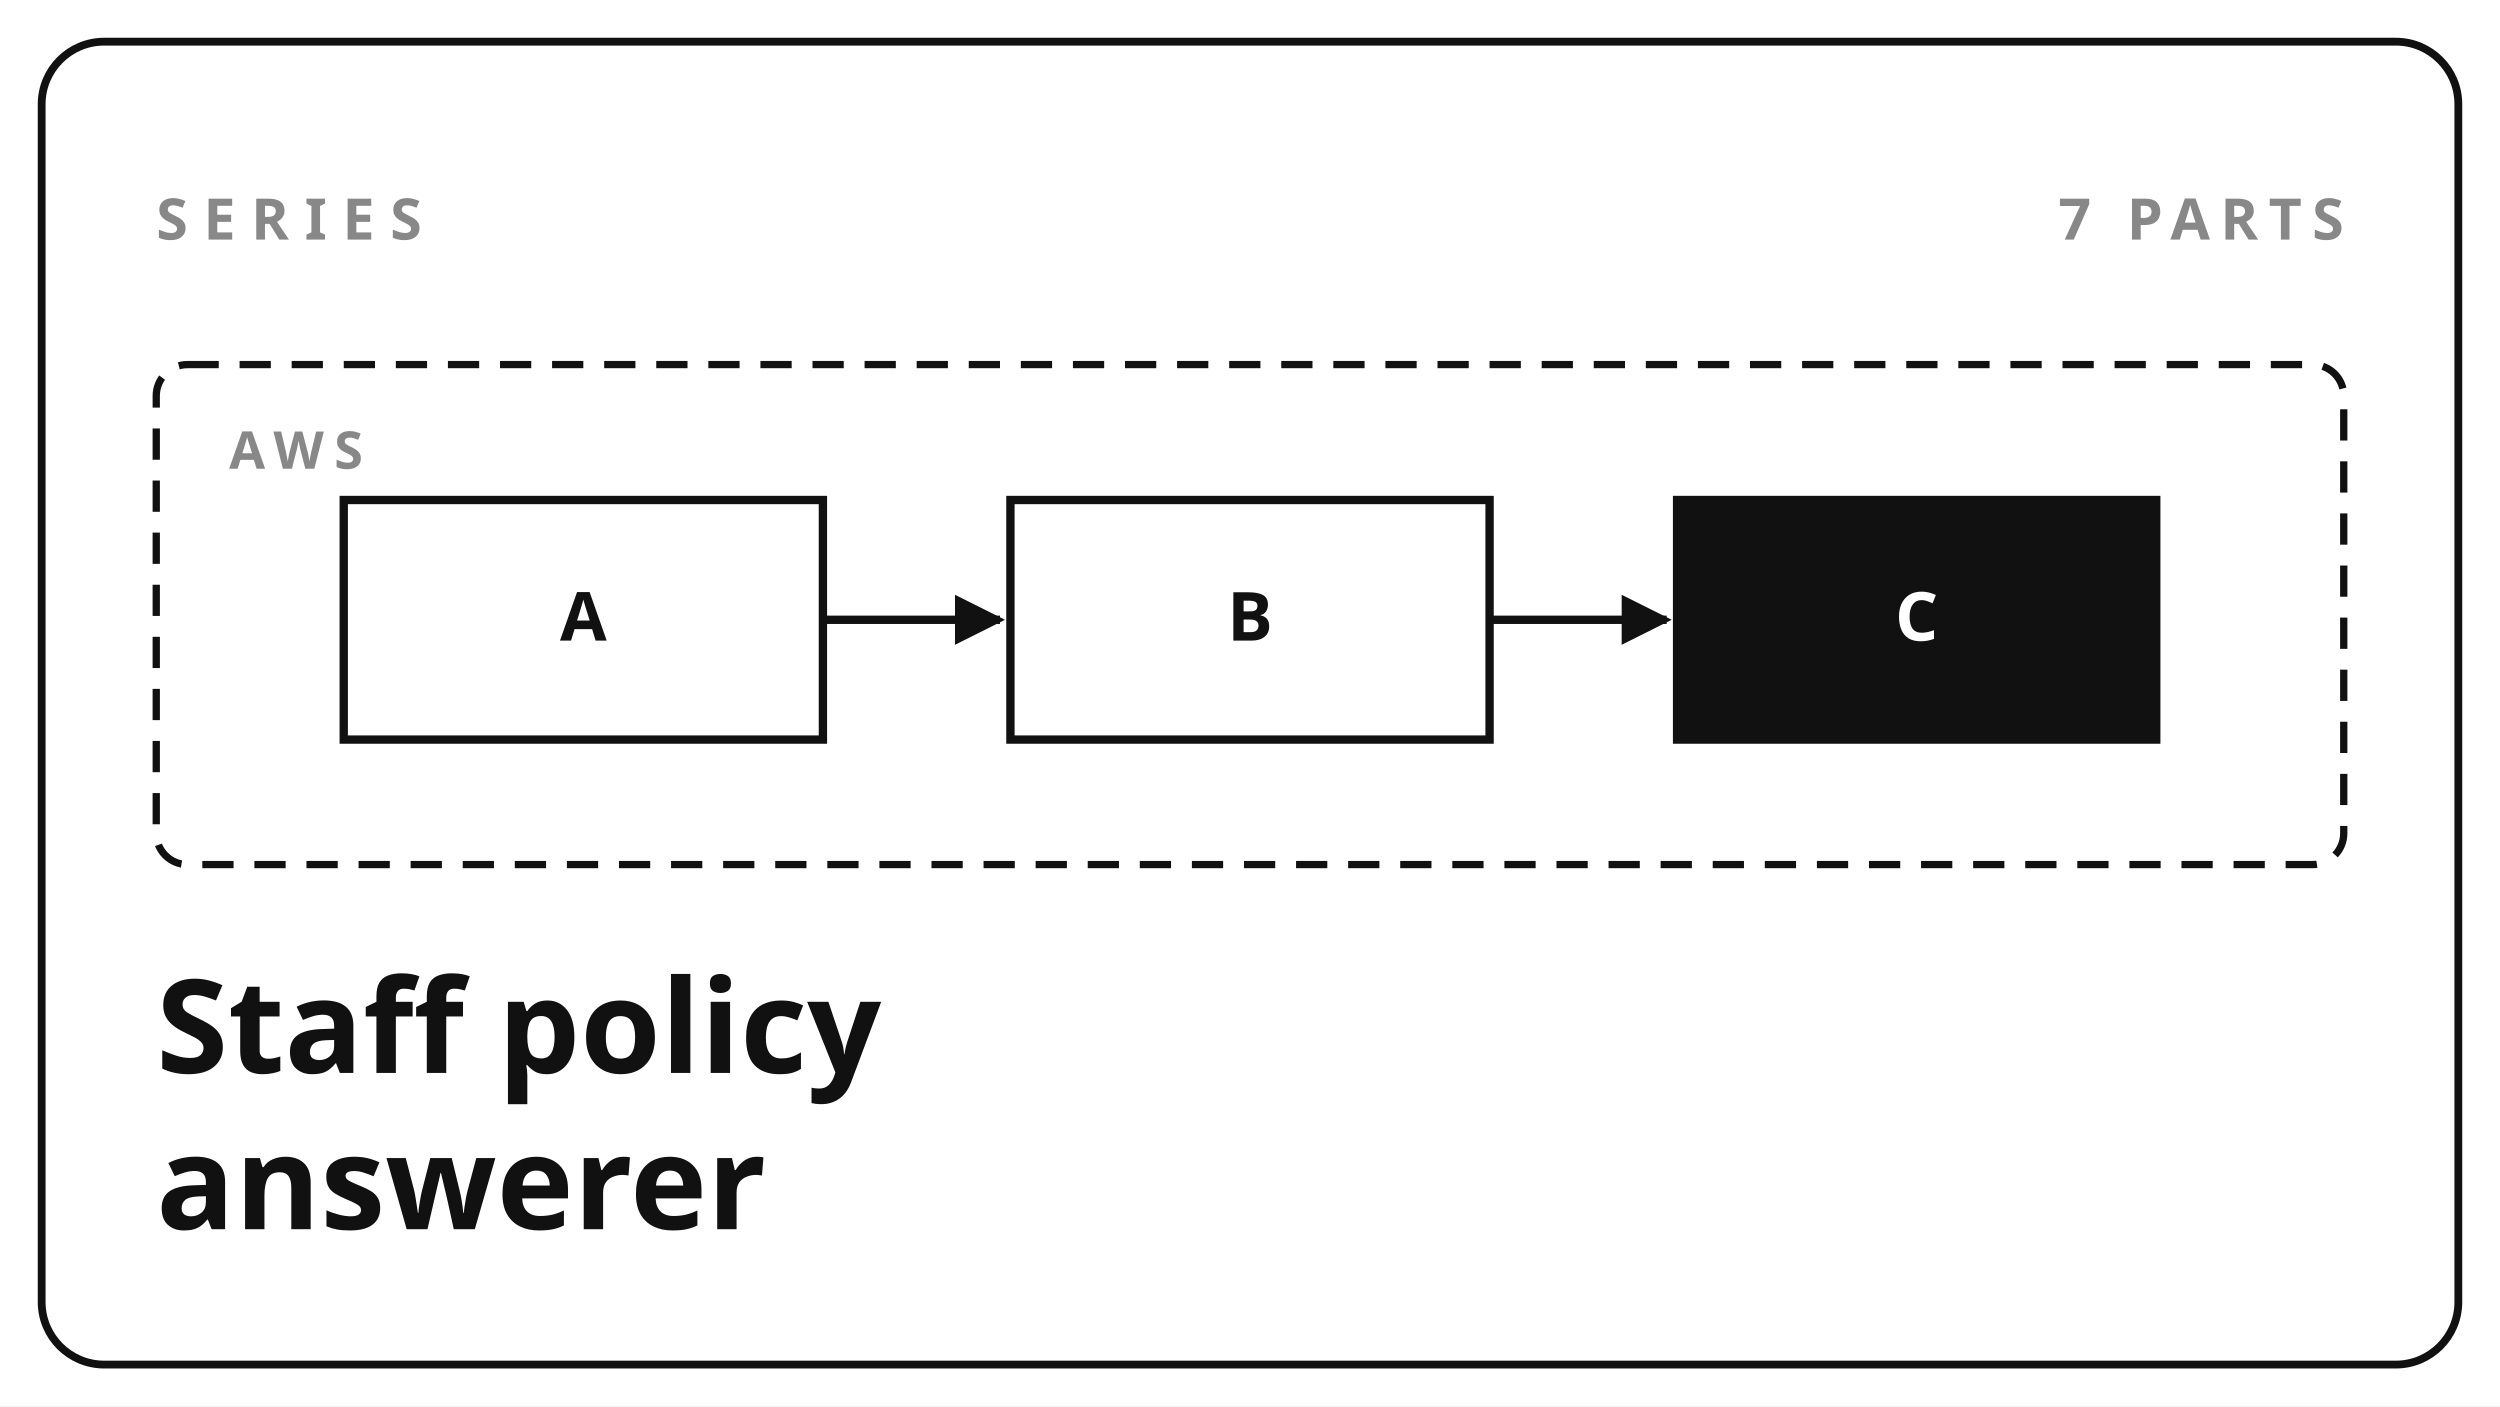
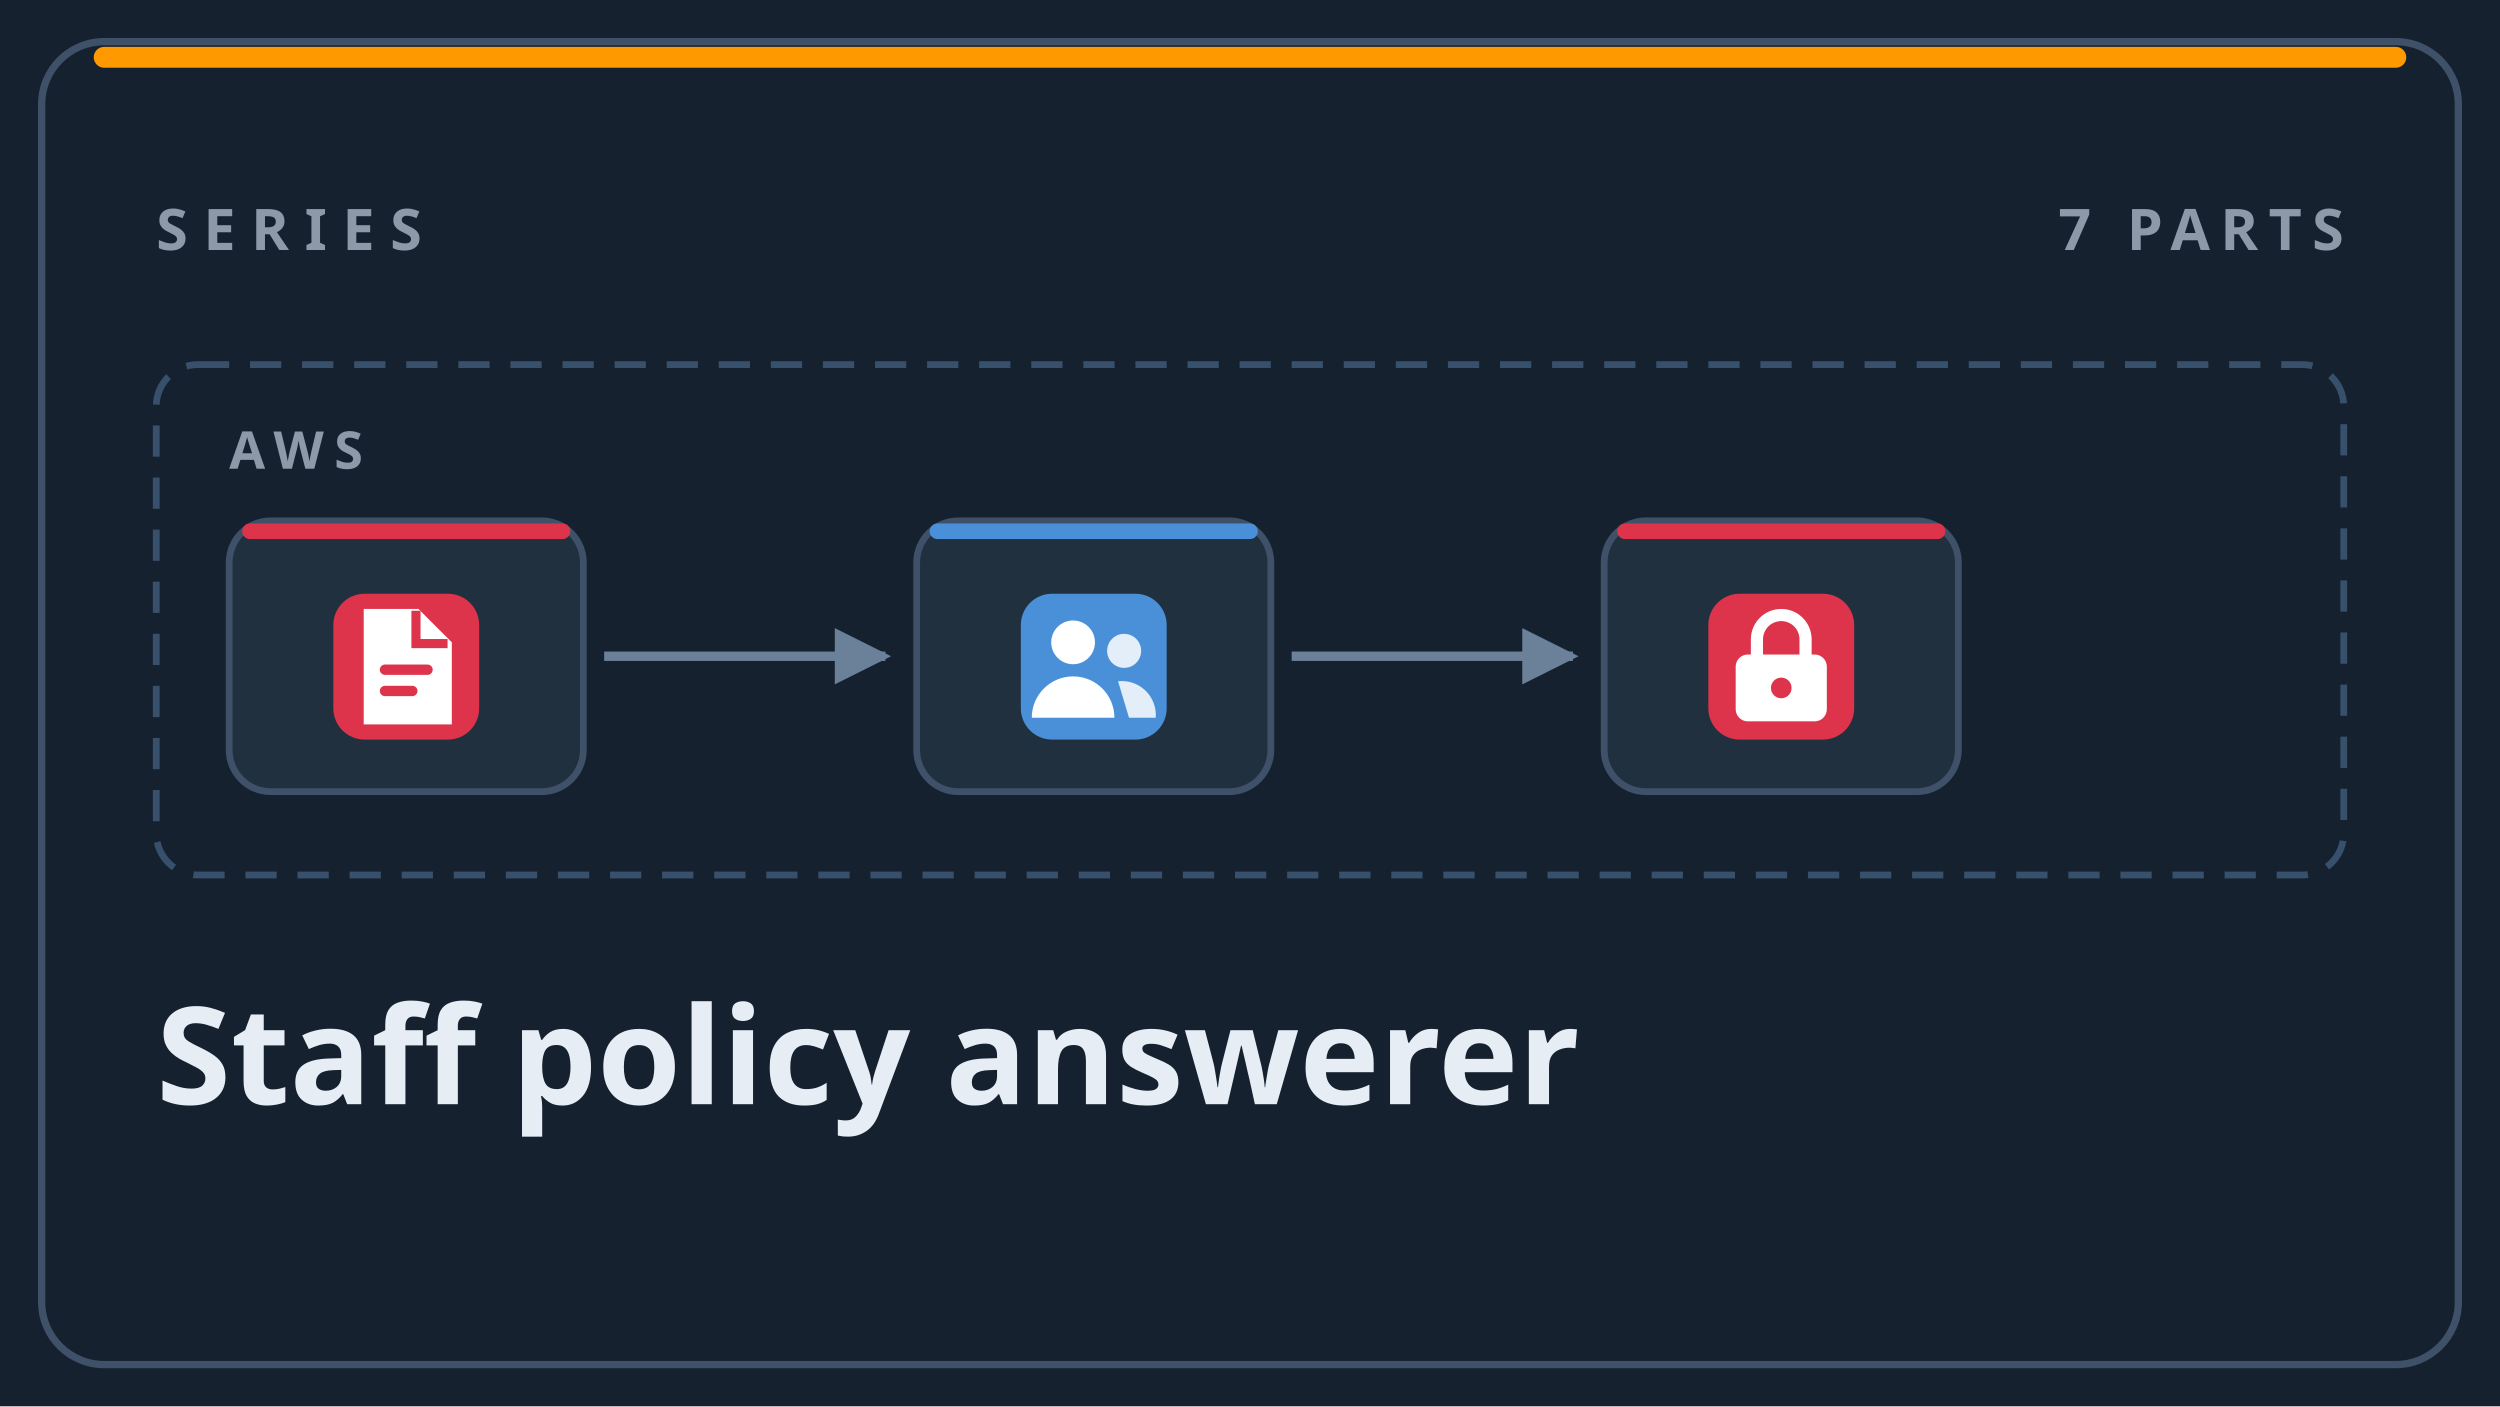
<svg xmlns="http://www.w3.org/2000/svg" viewBox="0 0 480 270" width="480" height="270" role="img" aria-label="Staff policy answerer — series thumbnail">
+   <rect width="480" height="270" fill="#16212f" />
+   <rect x="8" y="8" width="464" height="254" rx="12" fill="none" stroke="#3f5169" stroke-width="1.4" />
+   <line x1="20" y1="11" x2="460" y2="11" stroke="#ff9900" stroke-width="4" stroke-linecap="round" />
+   <text x="30" y="48" font-family="ui-sans-serif,system-ui,sans-serif" font-size="11" font-weight="700" letter-spacing="3" fill="#8d99a8">SERIES</text>
+   <text x="450" y="48" text-anchor="end" font-family="ui-sans-serif,system-ui,sans-serif" font-size="11" font-weight="700" letter-spacing="2" fill="#8d99a8">7 PARTS</text>
+   <rect x="30" y="70" width="420" height="98" rx="8" fill="none" stroke="#37506b" stroke-width="1.3" stroke-dasharray="6 4" />
+   <text x="44" y="90" font-family="ui-sans-serif,system-ui,sans-serif" font-size="10" font-weight="700" letter-spacing="2" fill="#8d99a8">AWS</text>
  <defs>
-     <marker id="ar" viewBox="0 0 10 10" refX="9" refY="5" markerWidth="6" markerHeight="6" orient="auto">
-       <path d="M0,0 L10,5 L0,10 z" fill="#111111" />
+     <marker id="tar" viewBox="0 0 10 10" refX="9" refY="5" markerWidth="6" markerHeight="6" orient="auto">
+       <path d="M0,0 L10,5 L0,10 z" fill="#6b8199" />
    </marker>
  </defs>
-   <rect x="0" y="0" width="480" height="270" fill="#ffffff" />
-   <rect x="8" y="8" width="464" height="254" rx="12" fill="none" stroke="#111111" stroke-width="1.5" />
-   <text x="30" y="46" font-family="ui-sans-serif,system-ui,sans-serif" font-size="11" font-weight="700" letter-spacing="3" fill="#888888">SERIES</text>
-   <text x="450" y="46" text-anchor="end" font-family="ui-sans-serif,system-ui,sans-serif" font-size="11" font-weight="700" letter-spacing="2" fill="#888888">7 PARTS</text>
-   <rect x="30" y="70" width="420" height="96" rx="6" fill="none" stroke="#111111" stroke-width="1.4" stroke-dasharray="6 4" />
-   <text x="44" y="90" font-family="ui-sans-serif,system-ui,sans-serif" font-size="10" font-weight="700" letter-spacing="2" fill="#888888">AWS</text>
-   <rect x="66.0" y="96" width="92" height="46" fill="#ffffff" stroke="#111111" stroke-width="1.6" />
-   <text x="112.0" y="123.0" text-anchor="middle" font-family="ui-sans-serif,system-ui,sans-serif" font-size="13" font-weight="600" fill="#111111">A</text>
-   <line x1="158.0" y1="119.0" x2="192.0" y2="119.0" stroke="#111111" stroke-width="1.6" marker-end="url(#ar)" />
-   <rect x="194.0" y="96" width="92" height="46" fill="#ffffff" stroke="#111111" stroke-width="1.6" />
-   <text x="240.0" y="123.0" text-anchor="middle" font-family="ui-sans-serif,system-ui,sans-serif" font-size="13" font-weight="600" fill="#111111">B</text>
-   <line x1="286.0" y1="119.0" x2="320.0" y2="119.0" stroke="#111111" stroke-width="1.6" marker-end="url(#ar)" />
-   <rect x="322.0" y="96" width="92" height="46" fill="#111111" stroke="#111111" stroke-width="1.6" />
-   <text x="368.0" y="123.0" text-anchor="middle" font-family="ui-sans-serif,system-ui,sans-serif" font-size="13" font-weight="600" fill="#ffffff">C</text>
-   <text y="206" font-family="ui-sans-serif,system-ui,sans-serif" font-size="25" font-weight="700" fill="#111111">
-     <tspan x="30" dy="0">Staff policy</tspan>
-     <tspan x="30" dy="30">answerer</tspan>
+   <rect x="44" y="100" width="68" height="52" rx="8" fill="#20303f" stroke="#3f5169" stroke-width="1.3" />
+   <line x1="48" y1="102" x2="108" y2="102" stroke="#DD344C" stroke-width="3" stroke-linecap="round" />
+   <g transform="translate(64.0,114.0)" aria-hidden="true">
+     <rect width="28.0" height="28.0" rx="6" fill="#DD344C" />
+     <g transform="scale(1.1667)">
+       <path d="M5 2.5h9L19.5 8v13.5H5Z" fill="#fff" />
+       <path d="M13.6 2.8V8.2h5.2" stroke="#DD344C" stroke-width="1.5" fill="none" />
+       <path d="M8.5 12.5h7M8.5 16h4.5" stroke="#DD344C" stroke-width="1.7" stroke-linecap="round" />
+     </g>
+   </g>
+   <line x1="116" y1="126" x2="170" y2="126" stroke="#6b8199" stroke-width="1.8" marker-end="url(#tar)" />
+   <rect x="176" y="100" width="68" height="52" rx="8" fill="#20303f" stroke="#3f5169" stroke-width="1.3" />
+   <line x1="180" y1="102" x2="240" y2="102" stroke="#4A90D9" stroke-width="3" stroke-linecap="round" />
+   <g transform="translate(196.0,114.0)" aria-hidden="true">
+     <rect width="28.0" height="28.0" rx="6" fill="#4A90D9" />
+     <g transform="scale(1.1667)">
+       <circle cx="8.6" cy="8" r="3.6" fill="#fff" />
+       <circle cx="17" cy="9.4" r="2.8" fill="#fff" opacity=".85" />
+       <path d="M1.8 20.4a6.8 6.8 0 0 1 13.6 0Z" fill="#fff" />
+       <path d="M16 14.4a5.6 5.6 0 0 1 6.2 6h-4.4Z" fill="#fff" opacity=".85" />
+     </g>
+   </g>
+   <line x1="248" y1="126" x2="302" y2="126" stroke="#6b8199" stroke-width="1.8" marker-end="url(#tar)" />
+   <rect x="308" y="100" width="68" height="52" rx="8" fill="#20303f" stroke="#3f5169" stroke-width="1.3" />
+   <line x1="312" y1="102" x2="372" y2="102" stroke="#DD344C" stroke-width="3" stroke-linecap="round" />
+   <g transform="translate(328.0,114.0)" aria-hidden="true">
+     <rect width="28.0" height="28.0" rx="6" fill="#DD344C" />
+     <g transform="scale(1.1667)">
+       <rect x="4.5" y="10" width="15" height="11" rx="2" fill="#fff" />
+       <path d="M8 10V7.5a4 4 0 0 1 8 0V10" stroke="#fff" stroke-width="2" fill="none" stroke-linecap="round" />
+       <circle cx="12" cy="15.5" r="1.7" fill="#DD344C" />
+     </g>
+   </g>
+   <text font-family="ui-sans-serif,system-ui,sans-serif" font-size="26" font-weight="700" fill="#e6edf5">
+     <tspan x="30" y="212">Staff policy answerer</tspan>
  </text>
</svg>
